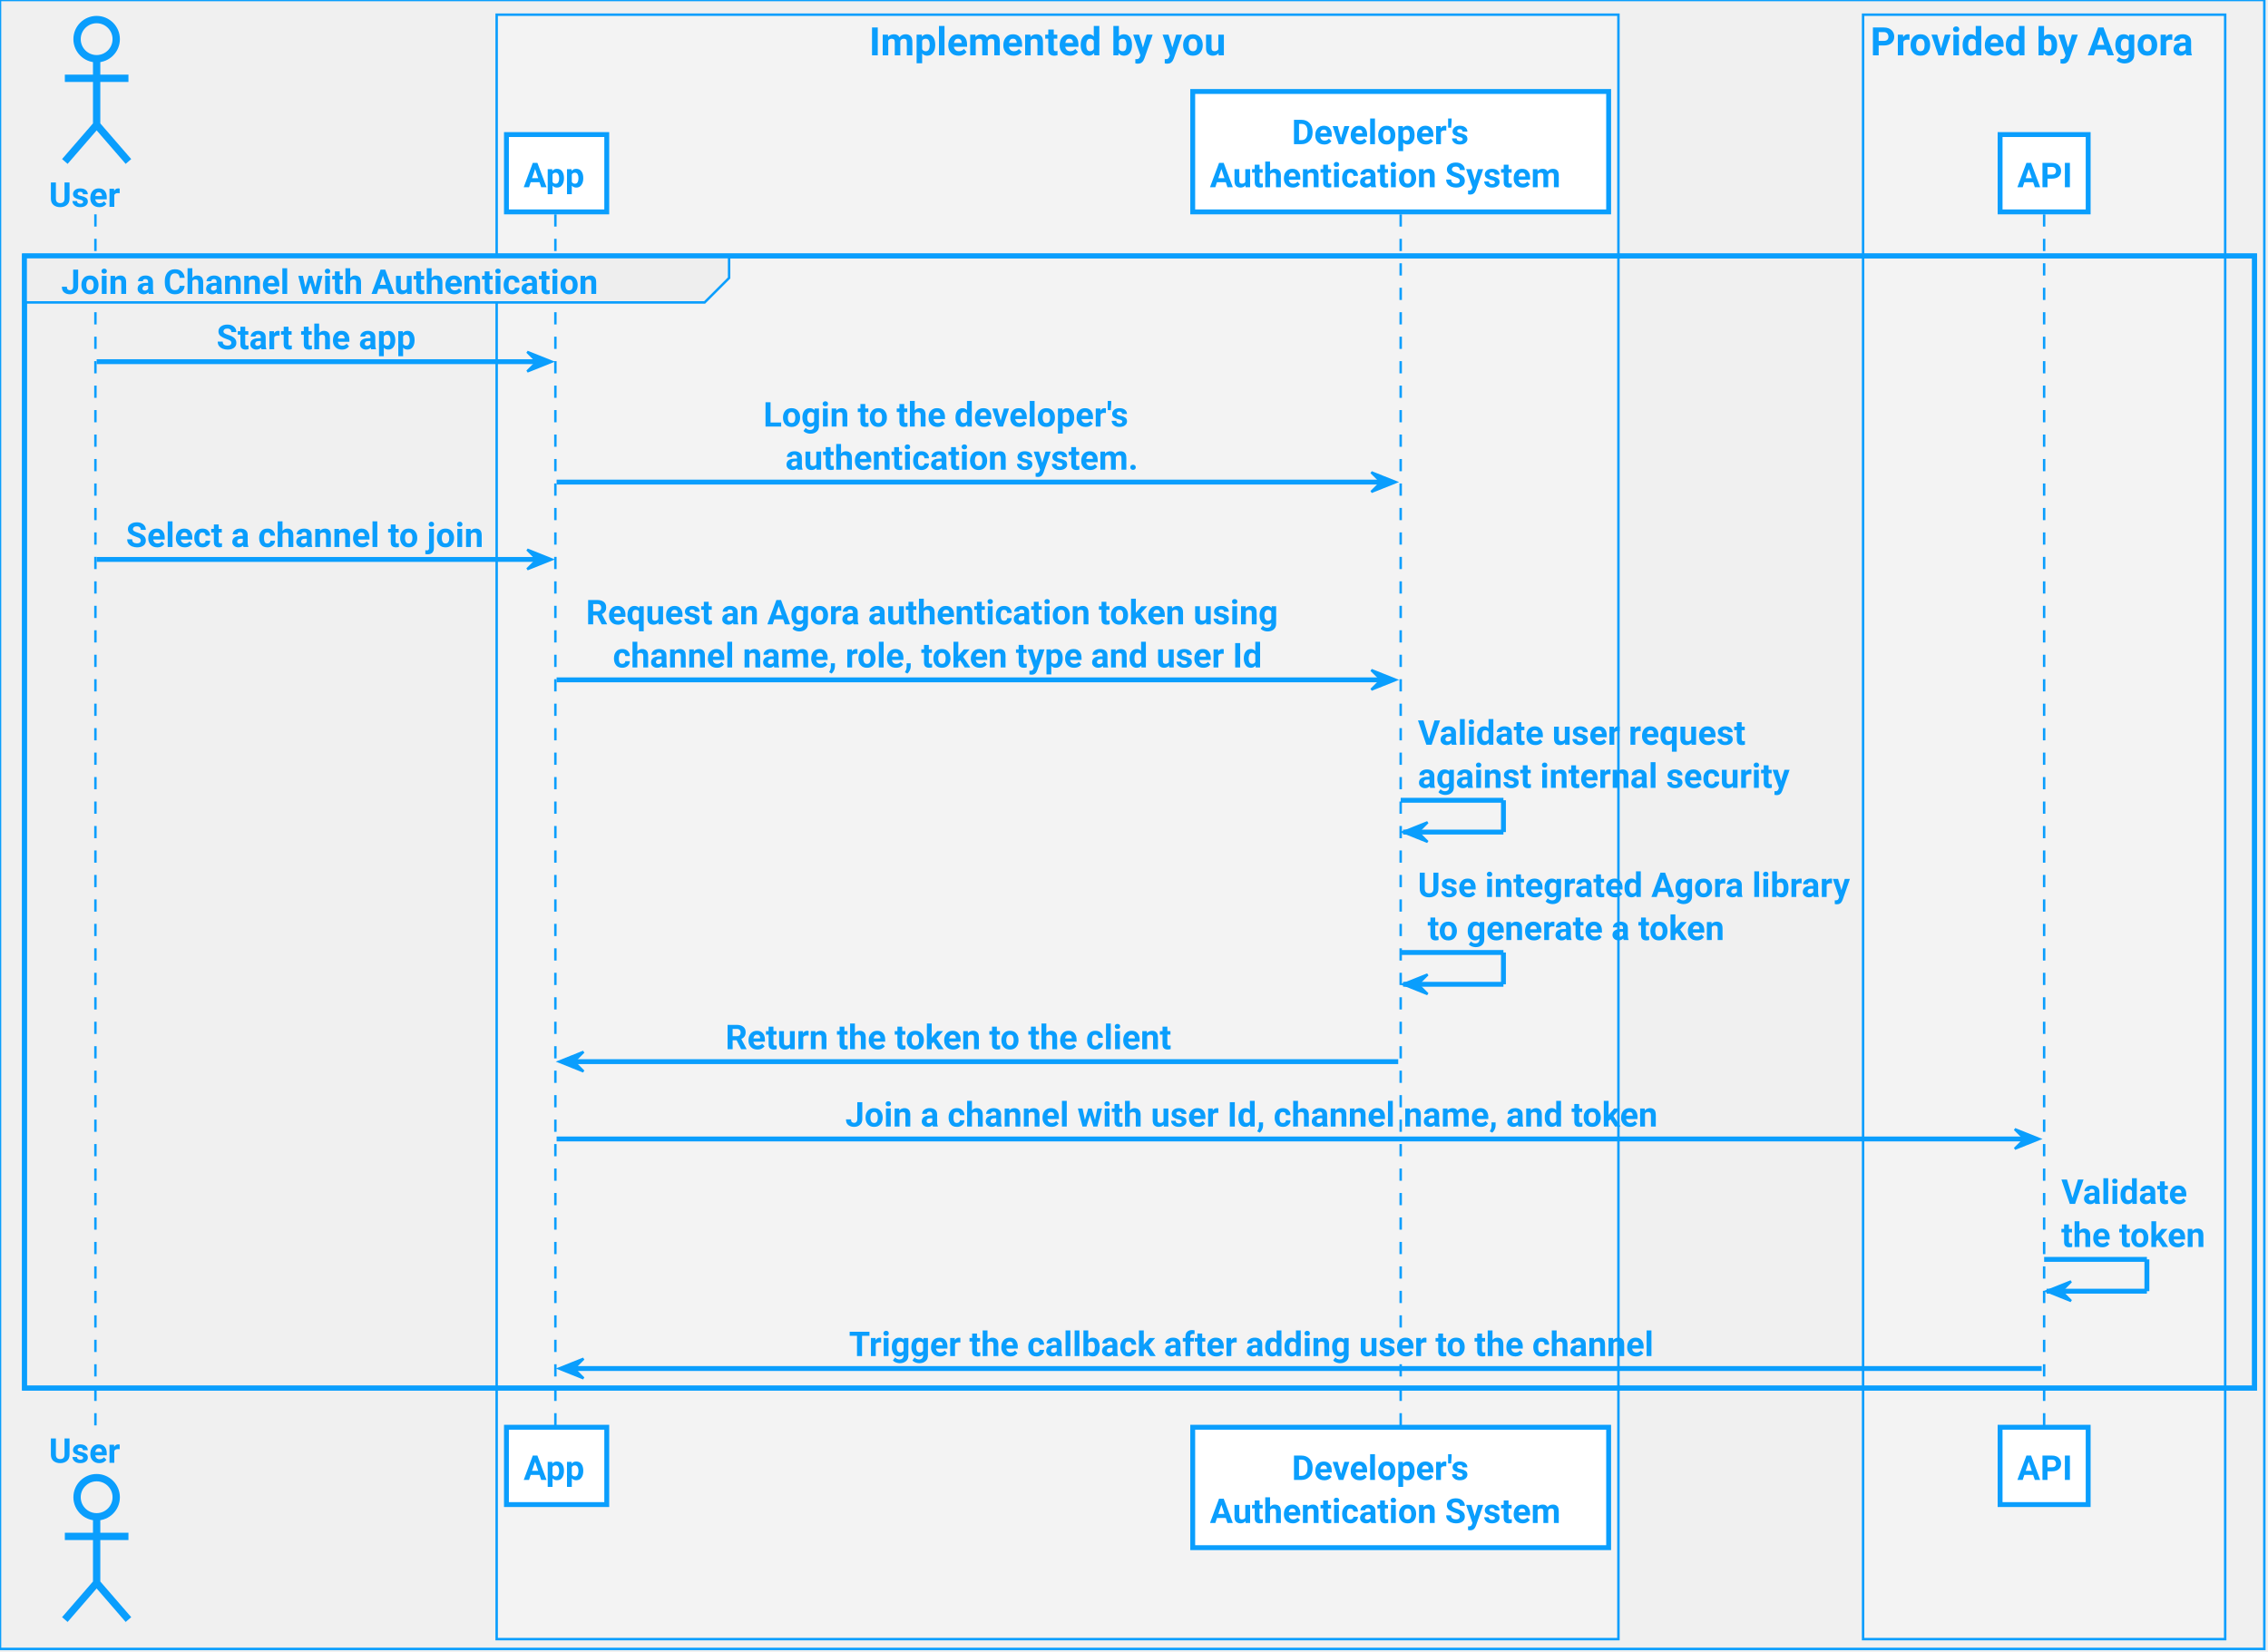
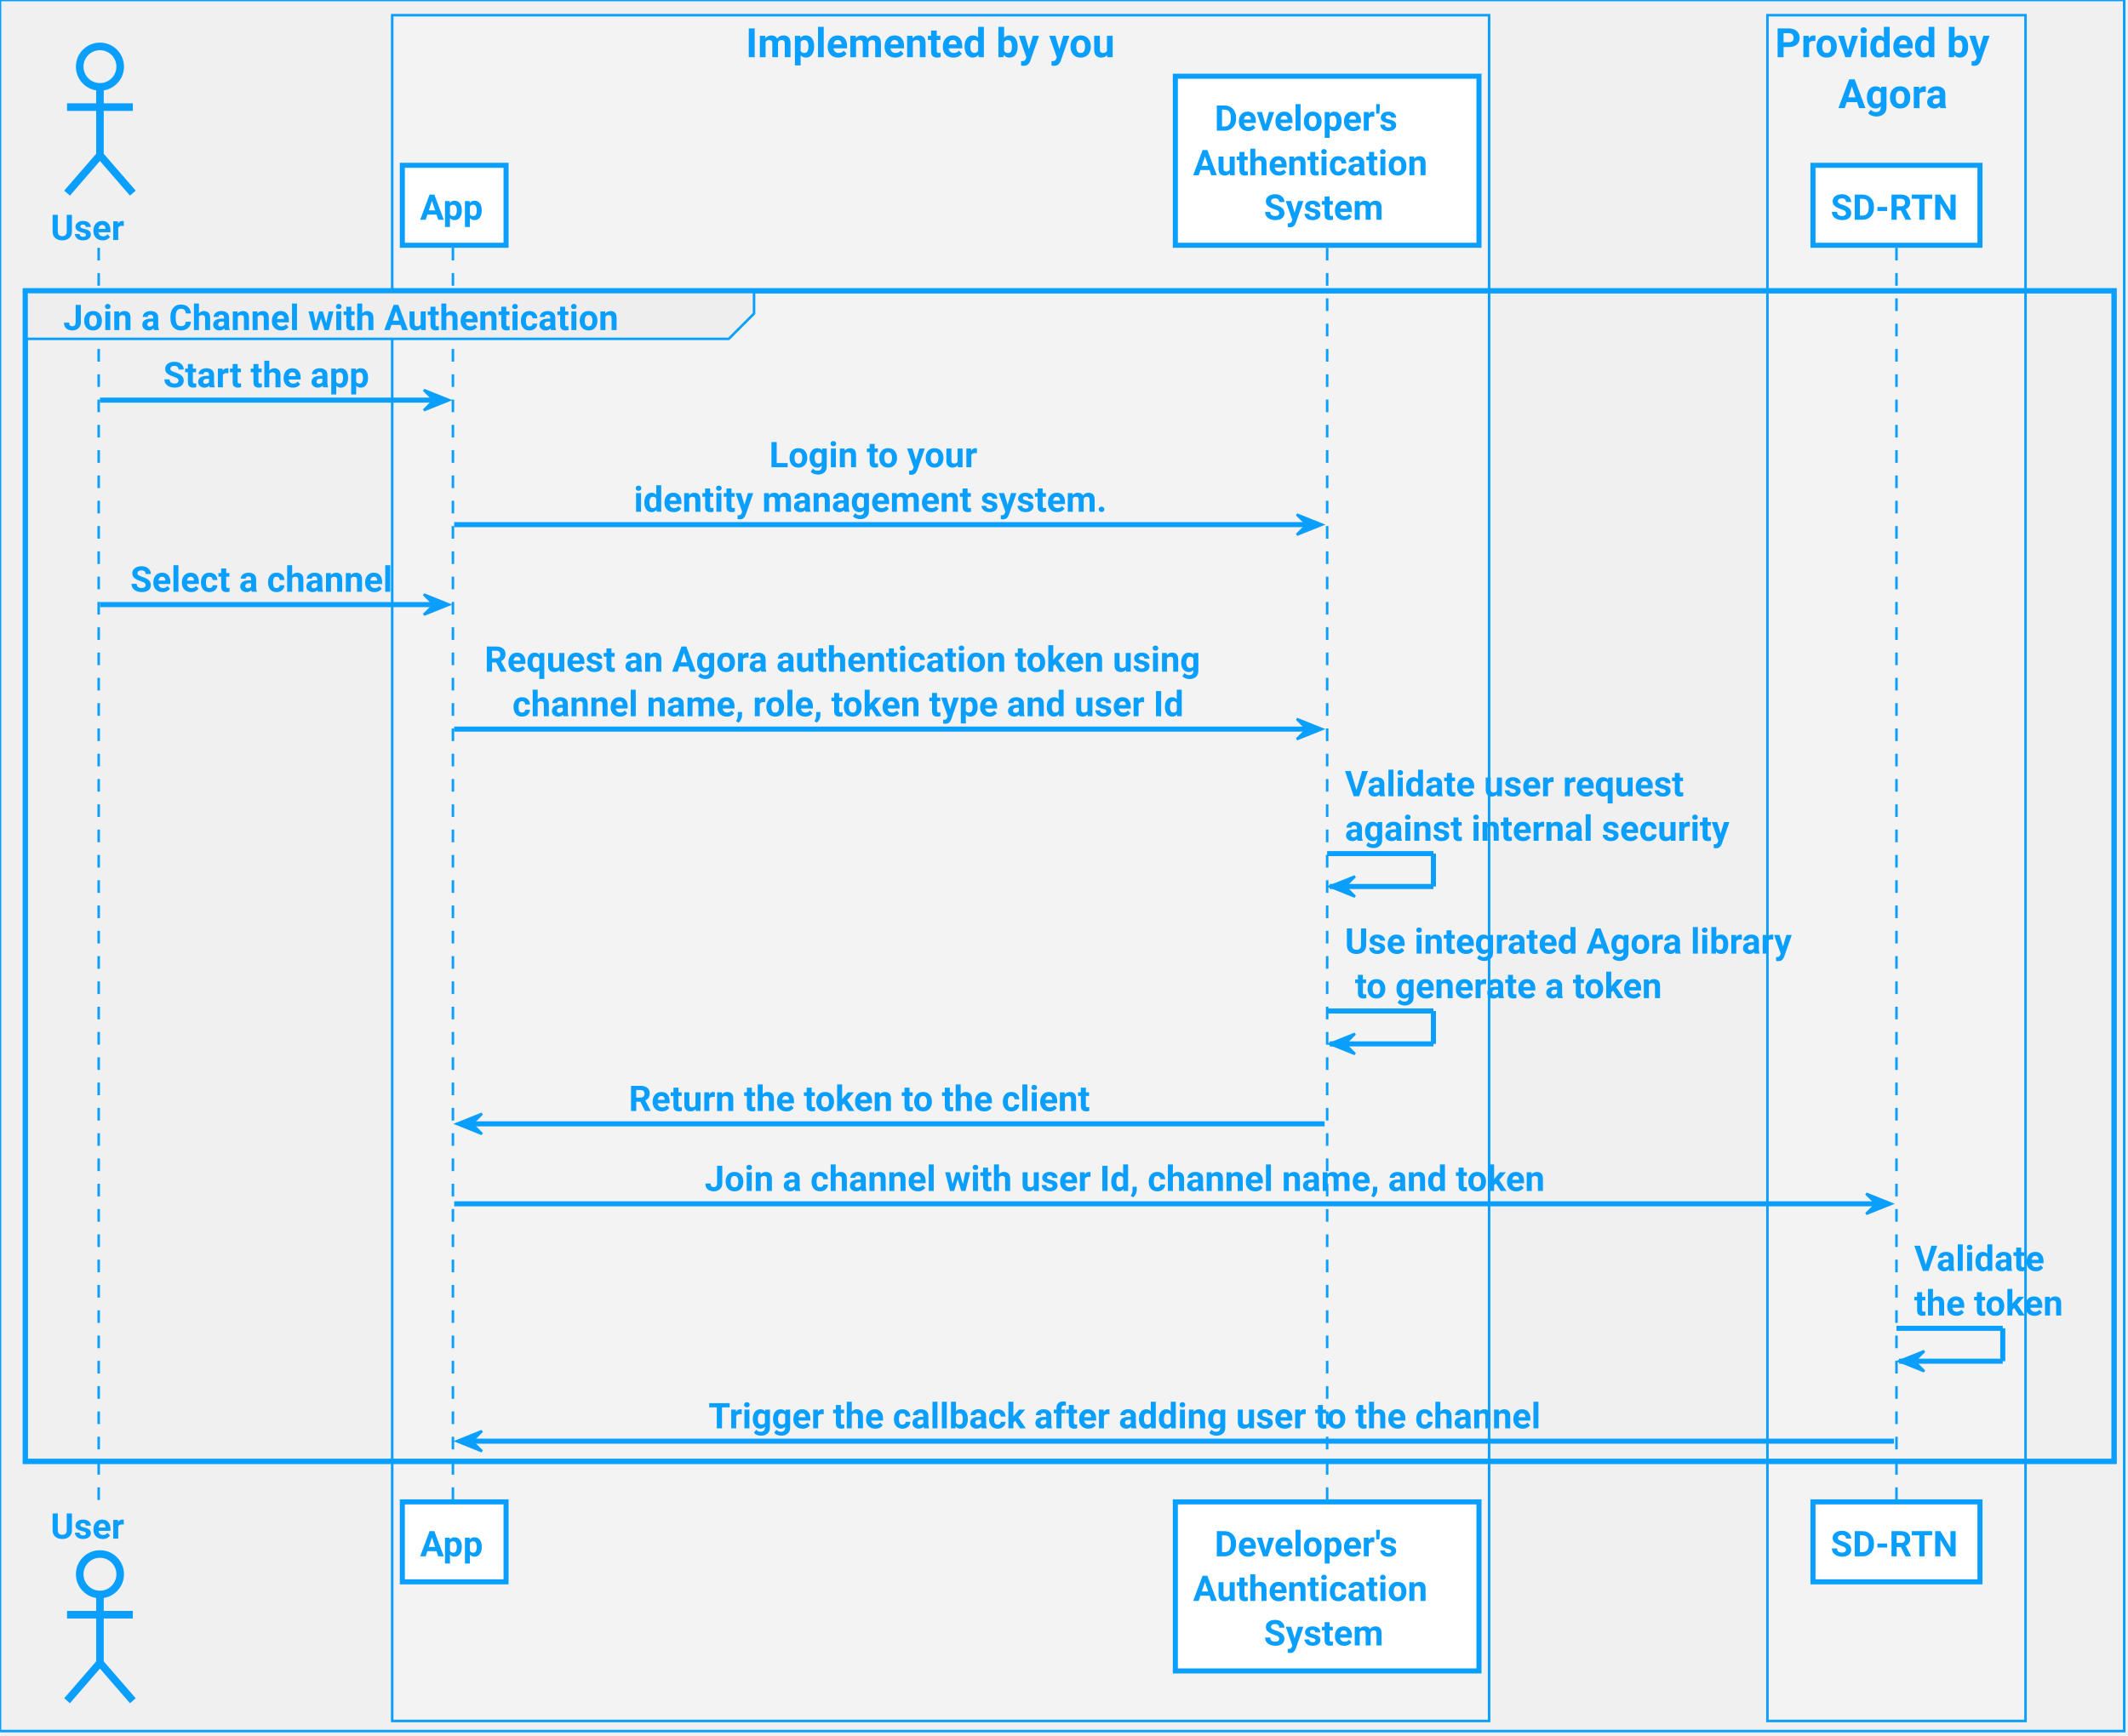
- <svg xmlns="http://www.w3.org/2000/svg" contentScriptType="application/ecmascript" contentStyleType="text/css" height="675px" preserveAspectRatio="none" style="width:927px;height:675px;background:#00000000;" version="1.1" viewBox="0 0 927 675" width="927px" zoomAndPan="magnify">
+ <svg xmlns="http://www.w3.org/2000/svg" contentScriptType="application/ecmascript" contentStyleType="text/css" height="686px" preserveAspectRatio="none" style="width:841px;height:686px;background:#00000000;" version="1.1" viewBox="0 0 841 686" width="841px" zoomAndPan="magnify">
  <defs />
  <g>
-     <rect fill="none" height="673.969" style="stroke:#0A9EFD;stroke-width:1.0;" width="925.5" x="0" y="0" />
-     <rect fill="#F3F3F3" height="663.969" style="stroke:#0A9EFD;stroke-width:1.0;" width="458.5" x="203" y="6" />
-     <text fill="#0A9EFD" font-family="Roboto" font-size="16" font-weight="bold" lengthAdjust="spacing" textLength="154" x="355.25" y="22.609">Implemented by you</text>
-     <rect fill="#F3F3F3" height="663.969" style="stroke:#0A9EFD;stroke-width:1.0;" width="148" x="761.5" y="6" />
-     <text fill="#0A9EFD" font-family="Roboto" font-size="16" font-weight="bold" lengthAdjust="spacing" textLength="142" x="764.5" y="22.609">Provided by Agora</text>
-     <rect height="462.75" style="stroke:#0A9EFD;stroke-width:2.0;fill:none;" width="911.5" x="10" y="104.609" />
-     <line style="stroke:#0A9EFD;stroke-width:1.0;fill:none;stroke-dasharray:5.0,5.0;" x1="39" x2="39" y1="87.609" y2="584.359" />
-     <line style="stroke:#0A9EFD;stroke-width:1.0;fill:none;stroke-dasharray:5.0,5.0;" x1="227" x2="227" y1="87.609" y2="584.359" />
-     <line style="stroke:#0A9EFD;stroke-width:1.0;fill:none;stroke-dasharray:5.0,5.0;" x1="572.5" x2="572.5" y1="87.609" y2="584.359" />
-     <line style="stroke:#0A9EFD;stroke-width:1.0;fill:none;stroke-dasharray:5.0,5.0;" x1="835.5" x2="835.5" y1="87.609" y2="584.359" />
-     <text fill="#0A9EFD" font-family="Roboto" font-size="14" font-weight="bold" lengthAdjust="spacing" textLength="33" x="20" y="84.533">User</text>
-     <ellipse cx="39.5" cy="16" rx="8" ry="8" style="stroke:#0A9EFD;stroke-width:3.0;fill:none;" />
-     <path d="M39.5,24 L39.5,51 M26.5,32 L52.5,32 M39.5,51 L26.5,66 M39.5,51 L52.5,66 " fill="none" style="stroke:#0A9EFD;stroke-width:3.0;" />
-     <text fill="#0A9EFD" font-family="Roboto" font-size="14" font-weight="bold" lengthAdjust="spacing" textLength="33" x="20" y="597.893">User</text>
-     <ellipse cx="39.5" cy="611.969" rx="8" ry="8" style="stroke:#0A9EFD;stroke-width:3.0;fill:none;" />
-     <path d="M39.5,619.969 L39.5,646.969 M26.5,627.969 L52.5,627.969 M39.5,646.969 L26.5,661.969 M39.5,646.969 L52.5,661.969 " fill="none" style="stroke:#0A9EFD;stroke-width:3.0;" />
-     <rect fill="#FFFFFF" height="31.609" style="stroke:#0A9EFD;stroke-width:2.0;" width="41" x="207" y="55" />
-     <text fill="#0A9EFD" font-family="Roboto" font-size="14" font-weight="bold" lengthAdjust="spacing" textLength="27" x="214" y="76.533">App</text>
-     <rect fill="#FFFFFF" height="31.609" style="stroke:#0A9EFD;stroke-width:2.0;" width="41" x="207" y="583.359" />
-     <text fill="#0A9EFD" font-family="Roboto" font-size="14" font-weight="bold" lengthAdjust="spacing" textLength="27" x="214" y="604.893">App</text>
-     <rect fill="#FFFFFF" height="49.219" style="stroke:#0A9EFD;stroke-width:2.0;" width="170" x="487.5" y="37.391" />
-     <text fill="#0A9EFD" font-family="Roboto" font-size="14" font-weight="bold" lengthAdjust="spacing" textLength="85" x="528" y="58.924">Developer's</text>
-     <text fill="#0A9EFD" font-family="Roboto" font-size="14" font-weight="bold" lengthAdjust="spacing" textLength="156" x="494.5" y="76.533">Authentication System</text>
-     <rect fill="#FFFFFF" height="49.219" style="stroke:#0A9EFD;stroke-width:2.0;" width="170" x="487.5" y="583.359" />
-     <text fill="#0A9EFD" font-family="Roboto" font-size="14" font-weight="bold" lengthAdjust="spacing" textLength="85" x="528" y="604.893">Developer's</text>
-     <text fill="#0A9EFD" font-family="Roboto" font-size="14" font-weight="bold" lengthAdjust="spacing" textLength="156" x="494.5" y="622.502">Authentication System</text>
-     <rect fill="#FFFFFF" height="31.609" style="stroke:#0A9EFD;stroke-width:2.0;" width="36" x="817.5" y="55" />
-     <text fill="#0A9EFD" font-family="Roboto" font-size="14" font-weight="bold" lengthAdjust="spacing" textLength="22" x="824.5" y="76.533">API</text>
-     <rect fill="#FFFFFF" height="31.609" style="stroke:#0A9EFD;stroke-width:2.0;" width="36" x="817.5" y="583.359" />
-     <text fill="#0A9EFD" font-family="Roboto" font-size="14" font-weight="bold" lengthAdjust="spacing" textLength="22" x="824.5" y="604.893">API</text>
-     <path d="M10,104.609 L298,104.609 L298,113.609 L288,123.609 L10,123.609 L10,104.609 " fill="#EEEEEE" style="stroke:#0A9EFD;stroke-width:1.0;" />
-     <rect fill="none" height="462.75" style="stroke:#0A9EFD;stroke-width:2.0;" width="911.5" x="10" y="104.609" />
-     <text fill="#0A9EFD" font-family="Roboto" font-size="14" font-weight="bold" lengthAdjust="spacing" textLength="243" x="25" y="120.143">Join a Channel with Authentication</text>
-     <polygon fill="#0A9EFD" points="215.5,143.828,225.5,147.828,215.5,151.828,219.5,147.828" style="stroke:#0A9EFD;stroke-width:1.0;" />
-     <line style="stroke:#0A9EFD;stroke-width:2.0;" x1="39.5" x2="221.5" y1="147.828" y2="147.828" />
-     <text fill="#0A9EFD" font-family="Roboto" font-size="14" font-weight="bold" lengthAdjust="spacing" textLength="90" x="88.5" y="142.752">Start the app</text>
-     <polygon fill="#0A9EFD" points="560.5,193.047,570.5,197.047,560.5,201.047,564.5,197.047" style="stroke:#0A9EFD;stroke-width:1.0;" />
-     <line style="stroke:#0A9EFD;stroke-width:2.0;" x1="227.5" x2="566.5" y1="197.047" y2="197.047" />
-     <text fill="#0A9EFD" font-family="Roboto" font-size="14" font-weight="bold" lengthAdjust="spacing" textLength="172" x="312" y="174.361">Login to the developer's</text>
-     <text fill="#0A9EFD" font-family="Roboto" font-size="14" font-weight="bold" lengthAdjust="spacing" textLength="158" x="321" y="191.971">authentication system.</text>
-     <polygon fill="#0A9EFD" points="215.5,224.656,225.5,228.656,215.5,232.656,219.5,228.656" style="stroke:#0A9EFD;stroke-width:1.0;" />
-     <line style="stroke:#0A9EFD;stroke-width:2.0;" x1="39.5" x2="221.5" y1="228.656" y2="228.656" />
-     <text fill="#0A9EFD" font-family="Roboto" font-size="14" font-weight="bold" lengthAdjust="spacing" textLength="164" x="51.5" y="223.58">Select a channel to join</text>
-     <polygon fill="#0A9EFD" points="560.5,273.875,570.5,277.875,560.5,281.875,564.5,277.875" style="stroke:#0A9EFD;stroke-width:1.0;" />
-     <line style="stroke:#0A9EFD;stroke-width:2.0;" x1="227.5" x2="566.5" y1="277.875" y2="277.875" />
-     <text fill="#0A9EFD" font-family="Roboto" font-size="14" font-weight="bold" lengthAdjust="spacing" textLength="317" x="239.5" y="255.19">Request an Agora authentication token using</text>
-     <text fill="#0A9EFD" font-family="Roboto" font-size="14" font-weight="bold" lengthAdjust="spacing" textLength="299" x="250.5" y="272.799">channel name, role, token type and user Id</text>
-     <line style="stroke:#0A9EFD;stroke-width:2.0;" x1="572.5" x2="614.5" y1="327.094" y2="327.094" />
-     <line style="stroke:#0A9EFD;stroke-width:2.0;" x1="614.5" x2="614.5" y1="327.094" y2="340.094" />
-     <line style="stroke:#0A9EFD;stroke-width:2.0;" x1="573.5" x2="614.5" y1="340.094" y2="340.094" />
-     <polygon fill="#0A9EFD" points="583.5,336.094,573.5,340.094,583.5,344.094,579.5,340.094" style="stroke:#0A9EFD;stroke-width:1.0;" />
-     <text fill="#0A9EFD" font-family="Roboto" font-size="14" font-weight="bold" lengthAdjust="spacing" textLength="151" x="579.5" y="304.408">Validate user request</text>
-     <text fill="#0A9EFD" font-family="Roboto" font-size="14" font-weight="bold" lengthAdjust="spacing" textLength="169" x="579.5" y="322.018">against internal security</text>
-     <line style="stroke:#0A9EFD;stroke-width:2.0;" x1="572.5" x2="614.5" y1="389.312" y2="389.312" />
-     <line style="stroke:#0A9EFD;stroke-width:2.0;" x1="614.5" x2="614.5" y1="389.312" y2="402.312" />
-     <line style="stroke:#0A9EFD;stroke-width:2.0;" x1="573.5" x2="614.5" y1="402.312" y2="402.312" />
-     <polygon fill="#0A9EFD" points="583.5,398.312,573.5,402.312,583.5,406.312,579.5,402.312" style="stroke:#0A9EFD;stroke-width:1.0;" />
-     <text fill="#0A9EFD" font-family="Roboto" font-size="14" font-weight="bold" lengthAdjust="spacing" textLength="197" x="579.5" y="366.627">Use integrated Agora library</text>
-     <text fill="#0A9EFD" font-family="Roboto" font-size="14" font-weight="bold" lengthAdjust="spacing" textLength="138" x="583.5" y="384.236">to generate a token</text>
-     <polygon fill="#0A9EFD" points="238.5,429.922,228.5,433.922,238.5,437.922,234.5,433.922" style="stroke:#0A9EFD;stroke-width:1.0;" />
-     <line style="stroke:#0A9EFD;stroke-width:2.0;" x1="232.5" x2="571.5" y1="433.922" y2="433.922" />
-     <text fill="#0A9EFD" font-family="Roboto" font-size="14" font-weight="bold" lengthAdjust="spacing" textLength="207" x="296.5" y="428.846">Return the token to the client</text>
-     <polygon fill="#0A9EFD" points="823.5,461.531,833.5,465.531,823.5,469.531,827.5,465.531" style="stroke:#0A9EFD;stroke-width:1.0;" />
-     <line style="stroke:#0A9EFD;stroke-width:2.0;" x1="227.5" x2="829.5" y1="465.531" y2="465.531" />
-     <text fill="#0A9EFD" font-family="Roboto" font-size="14" font-weight="bold" lengthAdjust="spacing" textLength="372" x="345.5" y="460.455">Join a channel with user Id, channel name, and token</text>
-     <line style="stroke:#0A9EFD;stroke-width:2.0;" x1="835.5" x2="877.5" y1="514.75" y2="514.75" />
-     <line style="stroke:#0A9EFD;stroke-width:2.0;" x1="877.5" x2="877.5" y1="514.75" y2="527.75" />
-     <line style="stroke:#0A9EFD;stroke-width:2.0;" x1="836.5" x2="877.5" y1="527.75" y2="527.75" />
-     <polygon fill="#0A9EFD" points="846.5,523.75,836.5,527.75,846.5,531.75,842.5,527.75" style="stroke:#0A9EFD;stroke-width:1.0;" />
-     <text fill="#0A9EFD" font-family="Roboto" font-size="14" font-weight="bold" lengthAdjust="spacing" textLength="56" x="842.5" y="492.065">Validate</text>
-     <text fill="#0A9EFD" font-family="Roboto" font-size="14" font-weight="bold" lengthAdjust="spacing" textLength="67" x="842.5" y="509.674">the token</text>
-     <polygon fill="#0A9EFD" points="238.5,555.359,228.5,559.359,238.5,563.359,234.5,559.359" style="stroke:#0A9EFD;stroke-width:1.0;" />
-     <line style="stroke:#0A9EFD;stroke-width:2.0;" x1="232.5" x2="834.5" y1="559.359" y2="559.359" />
-     <text fill="#0A9EFD" font-family="Roboto" font-size="14" font-weight="bold" lengthAdjust="spacing" textLength="369" x="347" y="554.283">Trigger the callback after adding user to the channel</text>
+     <rect fill="none" height="684.312" style="stroke:#0A9EFD;stroke-width:1.0;" width="839.5" x="0" y="0" />
+     <rect fill="#F3F3F3" height="674.312" style="stroke:#0A9EFD;stroke-width:1.0;" width="433.5" x="155" y="6" />
+     <text fill="#0A9EFD" font-family="Roboto" font-size="16" font-weight="bold" lengthAdjust="spacing" textLength="154" x="294.75" y="22.609">Implemented by you</text>
+     <rect fill="#F3F3F3" height="674.312" style="stroke:#0A9EFD;stroke-width:1.0;" width="102" x="698.5" y="6" />
+     <text fill="#0A9EFD" font-family="Roboto" font-size="16" font-weight="bold" lengthAdjust="spacing" textLength="92" x="701.5" y="22.609">Provided by</text>
+     <text fill="#0A9EFD" font-family="Roboto" font-size="16" font-weight="bold" lengthAdjust="spacing" textLength="46" x="726.5" y="42.734">Agora</text>
+     <rect height="462.75" style="stroke:#0A9EFD;stroke-width:2.0;fill:none;" width="825.5" x="10" y="114.953" />
+     <line style="stroke:#0A9EFD;stroke-width:1.0;fill:none;stroke-dasharray:5.0,5.0;" x1="39" x2="39" y1="97.953" y2="594.703" />
+     <line style="stroke:#0A9EFD;stroke-width:1.0;fill:none;stroke-dasharray:5.0,5.0;" x1="179" x2="179" y1="97.953" y2="594.703" />
+     <line style="stroke:#0A9EFD;stroke-width:1.0;fill:none;stroke-dasharray:5.0,5.0;" x1="524.5" x2="524.5" y1="97.953" y2="594.703" />
+     <line style="stroke:#0A9EFD;stroke-width:1.0;fill:none;stroke-dasharray:5.0,5.0;" x1="749.5" x2="749.5" y1="97.953" y2="594.703" />
+     <text fill="#0A9EFD" font-family="Roboto" font-size="14" font-weight="bold" lengthAdjust="spacing" textLength="33" x="20" y="94.877">User</text>
+     <ellipse cx="39.5" cy="26.344" rx="8" ry="8" style="stroke:#0A9EFD;stroke-width:3.0;fill:none;" />
+     <path d="M39.5,34.344 L39.5,61.344 M26.5,42.344 L52.5,42.344 M39.5,61.344 L26.5,76.344 M39.5,61.344 L52.5,76.344 " fill="none" style="stroke:#0A9EFD;stroke-width:3.0;" />
+     <text fill="#0A9EFD" font-family="Roboto" font-size="14" font-weight="bold" lengthAdjust="spacing" textLength="33" x="20" y="608.236">User</text>
+     <ellipse cx="39.5" cy="622.312" rx="8" ry="8" style="stroke:#0A9EFD;stroke-width:3.0;fill:none;" />
+     <path d="M39.5,630.312 L39.5,657.312 M26.5,638.312 L52.5,638.312 M39.5,657.312 L26.5,672.312 M39.5,657.312 L52.5,672.312 " fill="none" style="stroke:#0A9EFD;stroke-width:3.0;" />
+     <rect fill="#FFFFFF" height="31.609" style="stroke:#0A9EFD;stroke-width:2.0;" width="41" x="159" y="65.344" />
+     <text fill="#0A9EFD" font-family="Roboto" font-size="14" font-weight="bold" lengthAdjust="spacing" textLength="27" x="166" y="86.877">App</text>
+     <rect fill="#FFFFFF" height="31.609" style="stroke:#0A9EFD;stroke-width:2.0;" width="41" x="159" y="593.703" />
+     <text fill="#0A9EFD" font-family="Roboto" font-size="14" font-weight="bold" lengthAdjust="spacing" textLength="27" x="166" y="615.236">App</text>
+     <rect fill="#FFFFFF" height="66.828" style="stroke:#0A9EFD;stroke-width:2.0;" width="120" x="464.5" y="30.125" />
+     <text fill="#0A9EFD" font-family="Roboto" font-size="14" font-weight="bold" lengthAdjust="spacing" textLength="85" x="480" y="51.658">Developer's</text>
+     <text fill="#0A9EFD" font-family="Roboto" font-size="14" font-weight="bold" lengthAdjust="spacing" textLength="102" x="471.5" y="69.268">Authentication</text>
+     <text fill="#0A9EFD" font-family="Roboto" font-size="14" font-weight="bold" lengthAdjust="spacing" textLength="50" x="499.5" y="86.877">System</text>
+     <rect fill="#FFFFFF" height="66.828" style="stroke:#0A9EFD;stroke-width:2.0;" width="120" x="464.5" y="593.703" />
+     <text fill="#0A9EFD" font-family="Roboto" font-size="14" font-weight="bold" lengthAdjust="spacing" textLength="85" x="480" y="615.236">Developer's</text>
+     <text fill="#0A9EFD" font-family="Roboto" font-size="14" font-weight="bold" lengthAdjust="spacing" textLength="102" x="471.5" y="632.846">Authentication</text>
+     <text fill="#0A9EFD" font-family="Roboto" font-size="14" font-weight="bold" lengthAdjust="spacing" textLength="50" x="499.5" y="650.455">System</text>
+     <rect fill="#FFFFFF" height="31.609" style="stroke:#0A9EFD;stroke-width:2.0;" width="66" x="716.5" y="65.344" />
+     <text fill="#0A9EFD" font-family="Roboto" font-size="14" font-weight="bold" lengthAdjust="spacing" textLength="52" x="723.5" y="86.877">SD-RTN</text>
+     <rect fill="#FFFFFF" height="31.609" style="stroke:#0A9EFD;stroke-width:2.0;" width="66" x="716.5" y="593.703" />
+     <text fill="#0A9EFD" font-family="Roboto" font-size="14" font-weight="bold" lengthAdjust="spacing" textLength="52" x="723.5" y="615.236">SD-RTN</text>
+     <path d="M10,114.953 L298,114.953 L298,123.953 L288,133.953 L10,133.953 L10,114.953 " fill="#EEEEEE" style="stroke:#0A9EFD;stroke-width:1.0;" />
+     <rect fill="none" height="462.75" style="stroke:#0A9EFD;stroke-width:2.0;" width="825.5" x="10" y="114.953" />
+     <text fill="#0A9EFD" font-family="Roboto" font-size="14" font-weight="bold" lengthAdjust="spacing" textLength="243" x="25" y="130.486">Join a Channel with Authentication</text>
+     <polygon fill="#0A9EFD" points="167.5,154.172,177.5,158.172,167.5,162.172,171.5,158.172" style="stroke:#0A9EFD;stroke-width:1.0;" />
+     <line style="stroke:#0A9EFD;stroke-width:2.0;" x1="39.5" x2="173.5" y1="158.172" y2="158.172" />
+     <text fill="#0A9EFD" font-family="Roboto" font-size="14" font-weight="bold" lengthAdjust="spacing" textLength="90" x="64.5" y="153.096">Start the app</text>
+     <polygon fill="#0A9EFD" points="512.5,203.391,522.5,207.391,512.5,211.391,516.5,207.391" style="stroke:#0A9EFD;stroke-width:1.0;" />
+     <line style="stroke:#0A9EFD;stroke-width:2.0;" x1="179.5" x2="518.5" y1="207.391" y2="207.391" />
+     <text fill="#0A9EFD" font-family="Roboto" font-size="14" font-weight="bold" lengthAdjust="spacing" textLength="92" x="304" y="184.705">Login to your</text>
+     <text fill="#0A9EFD" font-family="Roboto" font-size="14" font-weight="bold" lengthAdjust="spacing" textLength="203" x="250.5" y="202.315">identity management system.</text>
+     <polygon fill="#0A9EFD" points="167.5,235,177.5,239,167.5,243,171.5,239" style="stroke:#0A9EFD;stroke-width:1.0;" />
+     <line style="stroke:#0A9EFD;stroke-width:2.0;" x1="39.5" x2="173.5" y1="239" y2="239" />
+     <text fill="#0A9EFD" font-family="Roboto" font-size="14" font-weight="bold" lengthAdjust="spacing" textLength="116" x="51.5" y="233.924">Select a channel</text>
+     <polygon fill="#0A9EFD" points="512.5,284.219,522.5,288.219,512.5,292.219,516.5,288.219" style="stroke:#0A9EFD;stroke-width:1.0;" />
+     <line style="stroke:#0A9EFD;stroke-width:2.0;" x1="179.5" x2="518.5" y1="288.219" y2="288.219" />
+     <text fill="#0A9EFD" font-family="Roboto" font-size="14" font-weight="bold" lengthAdjust="spacing" textLength="317" x="191.5" y="265.533">Request an Agora authentication token using</text>
+     <text fill="#0A9EFD" font-family="Roboto" font-size="14" font-weight="bold" lengthAdjust="spacing" textLength="299" x="202.5" y="283.143">channel name, role, token type and user Id</text>
+     <line style="stroke:#0A9EFD;stroke-width:2.0;" x1="524.5" x2="566.5" y1="337.438" y2="337.438" />
+     <line style="stroke:#0A9EFD;stroke-width:2.0;" x1="566.5" x2="566.5" y1="337.438" y2="350.438" />
+     <line style="stroke:#0A9EFD;stroke-width:2.0;" x1="525.5" x2="566.5" y1="350.438" y2="350.438" />
+     <polygon fill="#0A9EFD" points="535.5,346.438,525.5,350.438,535.5,354.438,531.5,350.438" style="stroke:#0A9EFD;stroke-width:1.0;" />
+     <text fill="#0A9EFD" font-family="Roboto" font-size="14" font-weight="bold" lengthAdjust="spacing" textLength="151" x="531.5" y="314.752">Validate user request</text>
+     <text fill="#0A9EFD" font-family="Roboto" font-size="14" font-weight="bold" lengthAdjust="spacing" textLength="169" x="531.5" y="332.361">against internal security</text>
+     <line style="stroke:#0A9EFD;stroke-width:2.0;" x1="524.5" x2="566.5" y1="399.656" y2="399.656" />
+     <line style="stroke:#0A9EFD;stroke-width:2.0;" x1="566.5" x2="566.5" y1="399.656" y2="412.656" />
+     <line style="stroke:#0A9EFD;stroke-width:2.0;" x1="525.5" x2="566.5" y1="412.656" y2="412.656" />
+     <polygon fill="#0A9EFD" points="535.5,408.656,525.5,412.656,535.5,416.656,531.5,412.656" style="stroke:#0A9EFD;stroke-width:1.0;" />
+     <text fill="#0A9EFD" font-family="Roboto" font-size="14" font-weight="bold" lengthAdjust="spacing" textLength="197" x="531.5" y="376.971">Use integrated Agora library</text>
+     <text fill="#0A9EFD" font-family="Roboto" font-size="14" font-weight="bold" lengthAdjust="spacing" textLength="138" x="535.5" y="394.58">to generate a token</text>
+     <polygon fill="#0A9EFD" points="190.5,440.266,180.5,444.266,190.5,448.266,186.5,444.266" style="stroke:#0A9EFD;stroke-width:1.0;" />
+     <line style="stroke:#0A9EFD;stroke-width:2.0;" x1="184.5" x2="523.5" y1="444.266" y2="444.266" />
+     <text fill="#0A9EFD" font-family="Roboto" font-size="14" font-weight="bold" lengthAdjust="spacing" textLength="207" x="248.5" y="439.19">Return the token to the client</text>
+     <polygon fill="#0A9EFD" points="737.5,471.875,747.5,475.875,737.5,479.875,741.5,475.875" style="stroke:#0A9EFD;stroke-width:1.0;" />
+     <line style="stroke:#0A9EFD;stroke-width:2.0;" x1="179.5" x2="743.5" y1="475.875" y2="475.875" />
+     <text fill="#0A9EFD" font-family="Roboto" font-size="14" font-weight="bold" lengthAdjust="spacing" textLength="372" x="278.5" y="470.799">Join a channel with user Id, channel name, and token</text>
+     <line style="stroke:#0A9EFD;stroke-width:2.0;" x1="749.5" x2="791.5" y1="525.094" y2="525.094" />
+     <line style="stroke:#0A9EFD;stroke-width:2.0;" x1="791.5" x2="791.5" y1="525.094" y2="538.094" />
+     <line style="stroke:#0A9EFD;stroke-width:2.0;" x1="750.5" x2="791.5" y1="538.094" y2="538.094" />
+     <polygon fill="#0A9EFD" points="760.5,534.094,750.5,538.094,760.5,542.094,756.5,538.094" style="stroke:#0A9EFD;stroke-width:1.0;" />
+     <text fill="#0A9EFD" font-family="Roboto" font-size="14" font-weight="bold" lengthAdjust="spacing" textLength="56" x="756.5" y="502.408">Validate</text>
+     <text fill="#0A9EFD" font-family="Roboto" font-size="14" font-weight="bold" lengthAdjust="spacing" textLength="67" x="756.5" y="520.018">the token</text>
+     <polygon fill="#0A9EFD" points="190.5,565.703,180.5,569.703,190.5,573.703,186.5,569.703" style="stroke:#0A9EFD;stroke-width:1.0;" />
+     <line style="stroke:#0A9EFD;stroke-width:2.0;" x1="184.5" x2="748.5" y1="569.703" y2="569.703" />
+     <text fill="#0A9EFD" font-family="Roboto" font-size="14" font-weight="bold" lengthAdjust="spacing" textLength="369" x="280" y="564.627">Trigger the callback after adding user to the channel</text>
  </g>
</svg>
